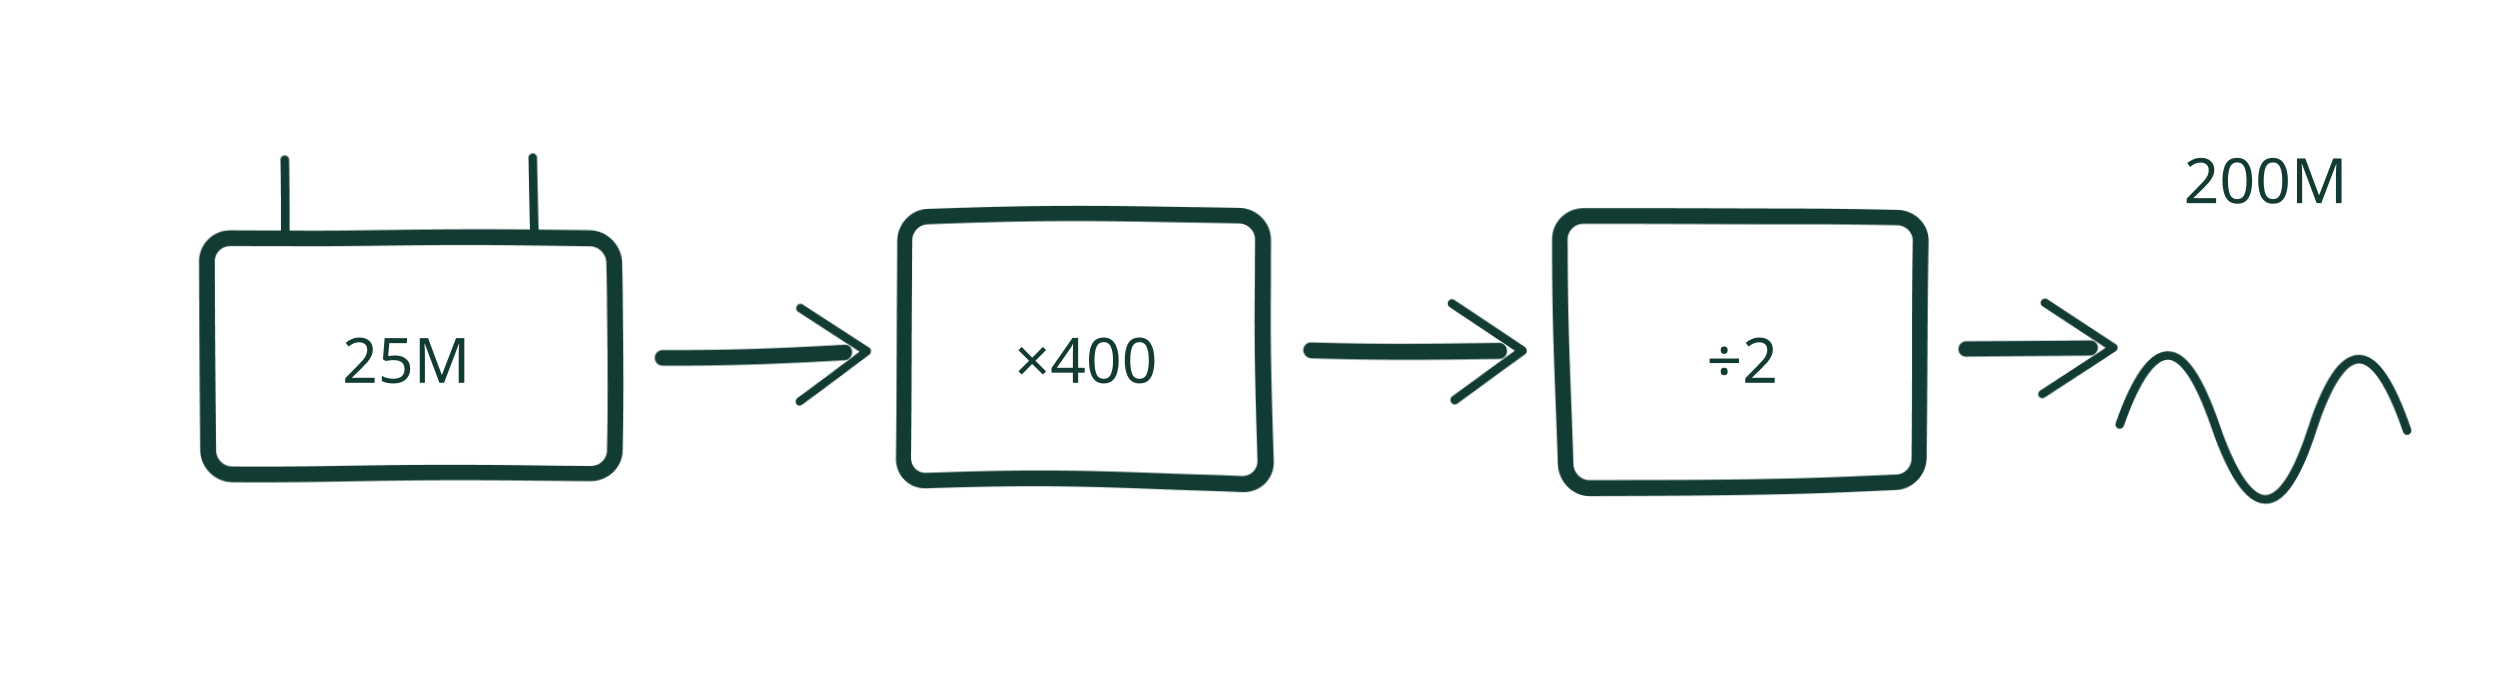
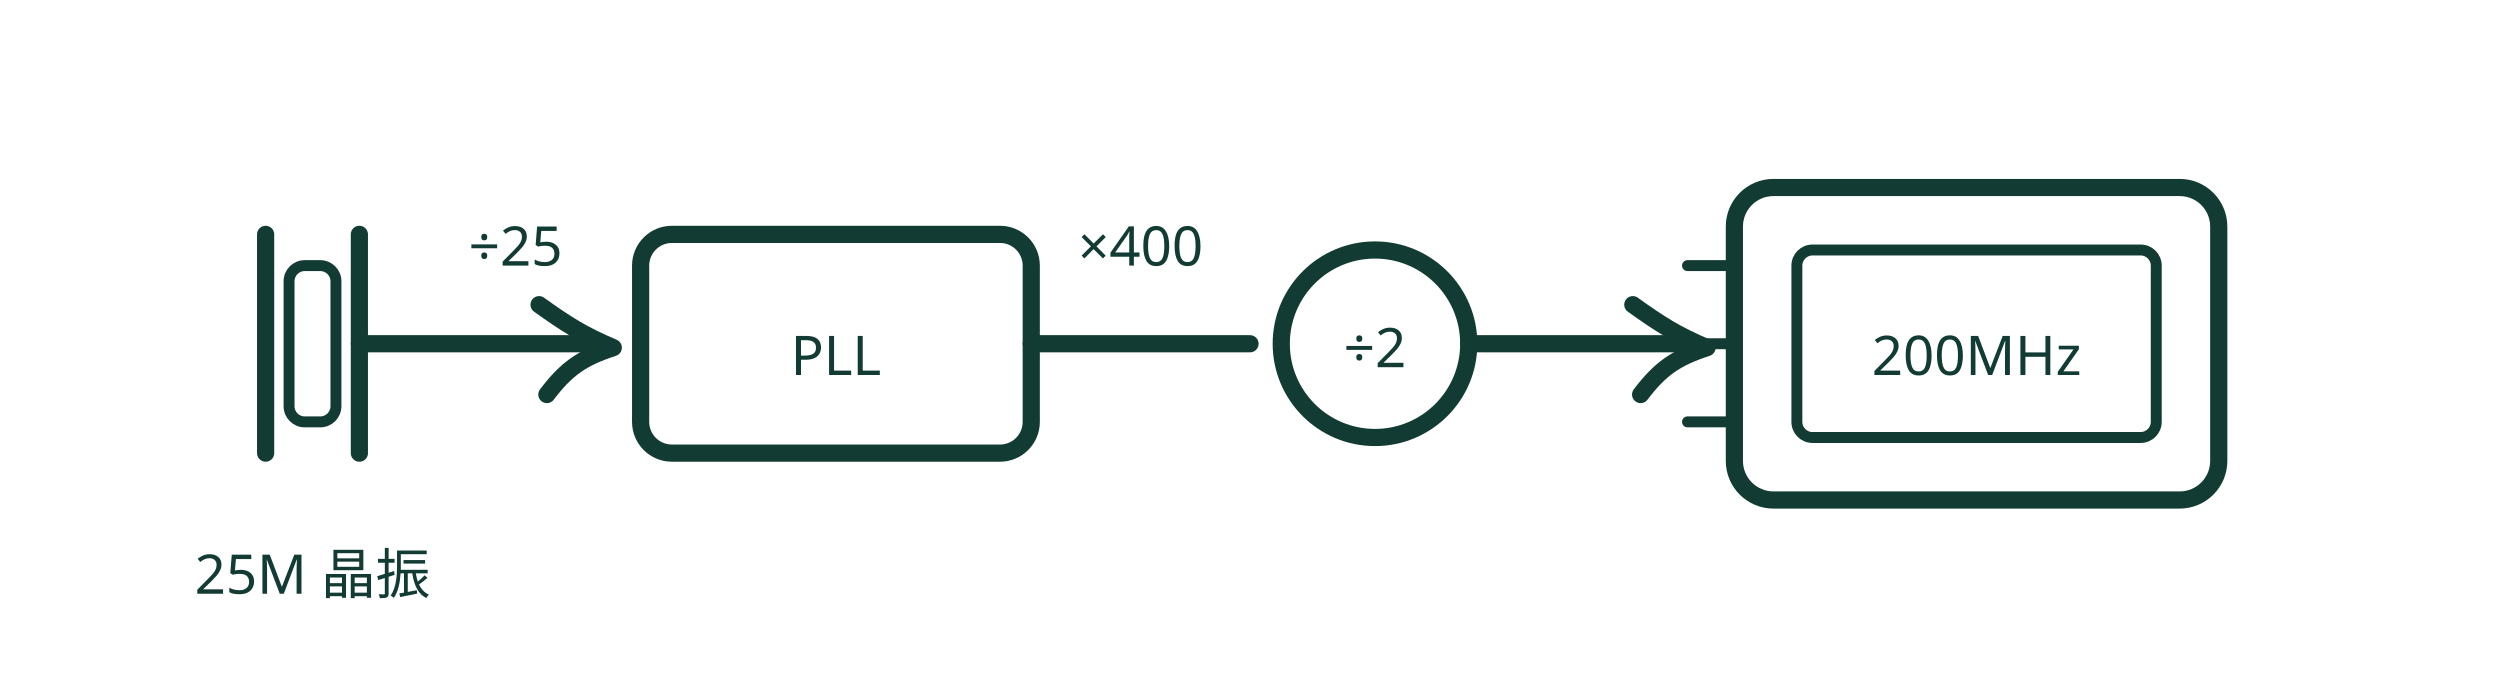
- <svg xmlns="http://www.w3.org/2000/svg" viewBox="0 0 320 88" role="img" aria-label="25M 晶振经 ÷25 ×400 ÷2 算到 200MHz 主频">
-   <defs>
-     <filter id="hw-gd32-01-rcu-clock" x="-5%" y="-5%" width="110%" height="110%">
-       <feTurbulence type="fractalNoise" baseFrequency="0.013" numOctaves="2" seed="1" result="n" />
-       <feDisplacementMap in="SourceGraphic" in2="n" scale="3.2" />
-     </filter>
-   </defs>
-   <g filter="url(#hw-gd32-01-rcu-clock)" fill="none" stroke="var(--cover-ink, #123b33)" stroke-linecap="round" stroke-linejoin="round">
-     <rect x="26" y="30" width="52" height="30" rx="3" stroke-width="2" />
-     <path d="M36 30 V20 M68 30 V20" stroke-width="1.1" />
-     <path d="M84 45 H108" stroke-width="2" />
-     <path d="M102 39 L111 45 L102 51" stroke-width="1.1" />
-     <rect x="116" y="28" width="46" height="34" rx="3" stroke-width="2" />
-     <path d="M168 45 H192" stroke-width="2" />
-     <path d="M186 39 L195 45 L186 51" stroke-width="1.1" />
-     <rect x="200" y="28" width="46" height="34" rx="3" stroke-width="2" />
-     <path d="M252 45 H268" stroke-width="2" />
-     <path d="M262 39 L271 45 L262 51" stroke-width="1.1" />
-     <path d="M272 55 Q278 37 284 55 Q290 73 296 55 Q302 37 308 55" stroke-width="1.1" />
-   </g>
-   <text x="52" y="49" font-size="8" font-family="sans-serif" fill="var(--cover-ink, #123b33)" stroke="none" text-anchor="middle">25M</text>
-   <text x="139" y="49" font-size="8" font-family="sans-serif" fill="var(--cover-ink, #123b33)" stroke="none" text-anchor="middle">×400</text>
-   <text x="223" y="49" font-size="8" font-family="sans-serif" fill="var(--cover-ink, #123b33)" stroke="none" text-anchor="middle">÷2</text>
-   <text x="290" y="26" font-size="8" font-family="sans-serif" fill="var(--cover-ink, #123b33)" stroke="none" text-anchor="middle">200M</text>
+ <svg xmlns="http://www.w3.org/2000/svg" viewBox="0 0 320 88" role="img" aria-label="25M 晶振经 ÷25 ×400 ÷2 倍频分频得到 200MHz 主频" fill="none" stroke="var(--cover-ink, #123b33)" stroke-linecap="round" stroke-linejoin="round">
+   <path d="M34 30 L34 58 M46 30 L46 58" stroke-width="2.2" />
+   <rect x="37" y="34" width="6" height="20" rx="2" stroke-width="1.4" />
+   <path d="M46 44 C 60 44, 64 44, 76 44" stroke-width="2.2" />
+   <path d="M69 39 C 72.5 41.5, 74.5 42.8, 78.5 44.5 C 74.5 45.8, 72.5 47.2, 70 50.5" stroke-width="2.2" />
+   <text x="66" y="34" font-family="sans-serif" font-size="7" fill="var(--cover-ink, #123b33)" stroke="none" text-anchor="middle">÷25</text>
+   <rect x="82" y="30" width="50" height="28" rx="4" stroke-width="2.2" />
+   <text x="107" y="48" font-family="sans-serif" font-size="7" fill="var(--cover-ink, #123b33)" stroke="none" text-anchor="middle">PLL</text>
+   <path d="M132 44 L 160 44" stroke-width="2.2" />
+   <text x="146" y="34" font-family="sans-serif" font-size="7" fill="var(--cover-ink, #123b33)" stroke="none" text-anchor="middle">×400</text>
+   <circle cx="176" cy="44" r="12" stroke-width="2.2" />
+   <text x="176" y="47" font-family="sans-serif" font-size="7" fill="var(--cover-ink, #123b33)" stroke="none" text-anchor="middle">÷2</text>
+   <path d="M188 44 L 216 44" stroke-width="2.2" />
+   <path d="M209 39 C 212.5 41.5, 214.5 42.8, 218.5 44.5 C 214.5 45.8, 212.5 47.2, 210 50.5" stroke-width="2.2" />
+   <rect x="222" y="24" width="62" height="40" rx="5" stroke-width="2.2" />
+   <rect x="230" y="32" width="46" height="24" rx="2" stroke-width="1.4" />
+   <text x="253" y="48" font-family="sans-serif" font-size="7" fill="var(--cover-ink, #123b33)" stroke="none" text-anchor="middle">200MHz</text>
+   <path d="M222 34 L216 34 M222 44 L216 44 M222 54 L216 54" stroke-width="1.4" />
+   <text x="40" y="76" font-family="sans-serif" font-size="7" fill="var(--cover-ink, #123b33)" stroke="none" text-anchor="middle">25M 晶振</text>
</svg>
